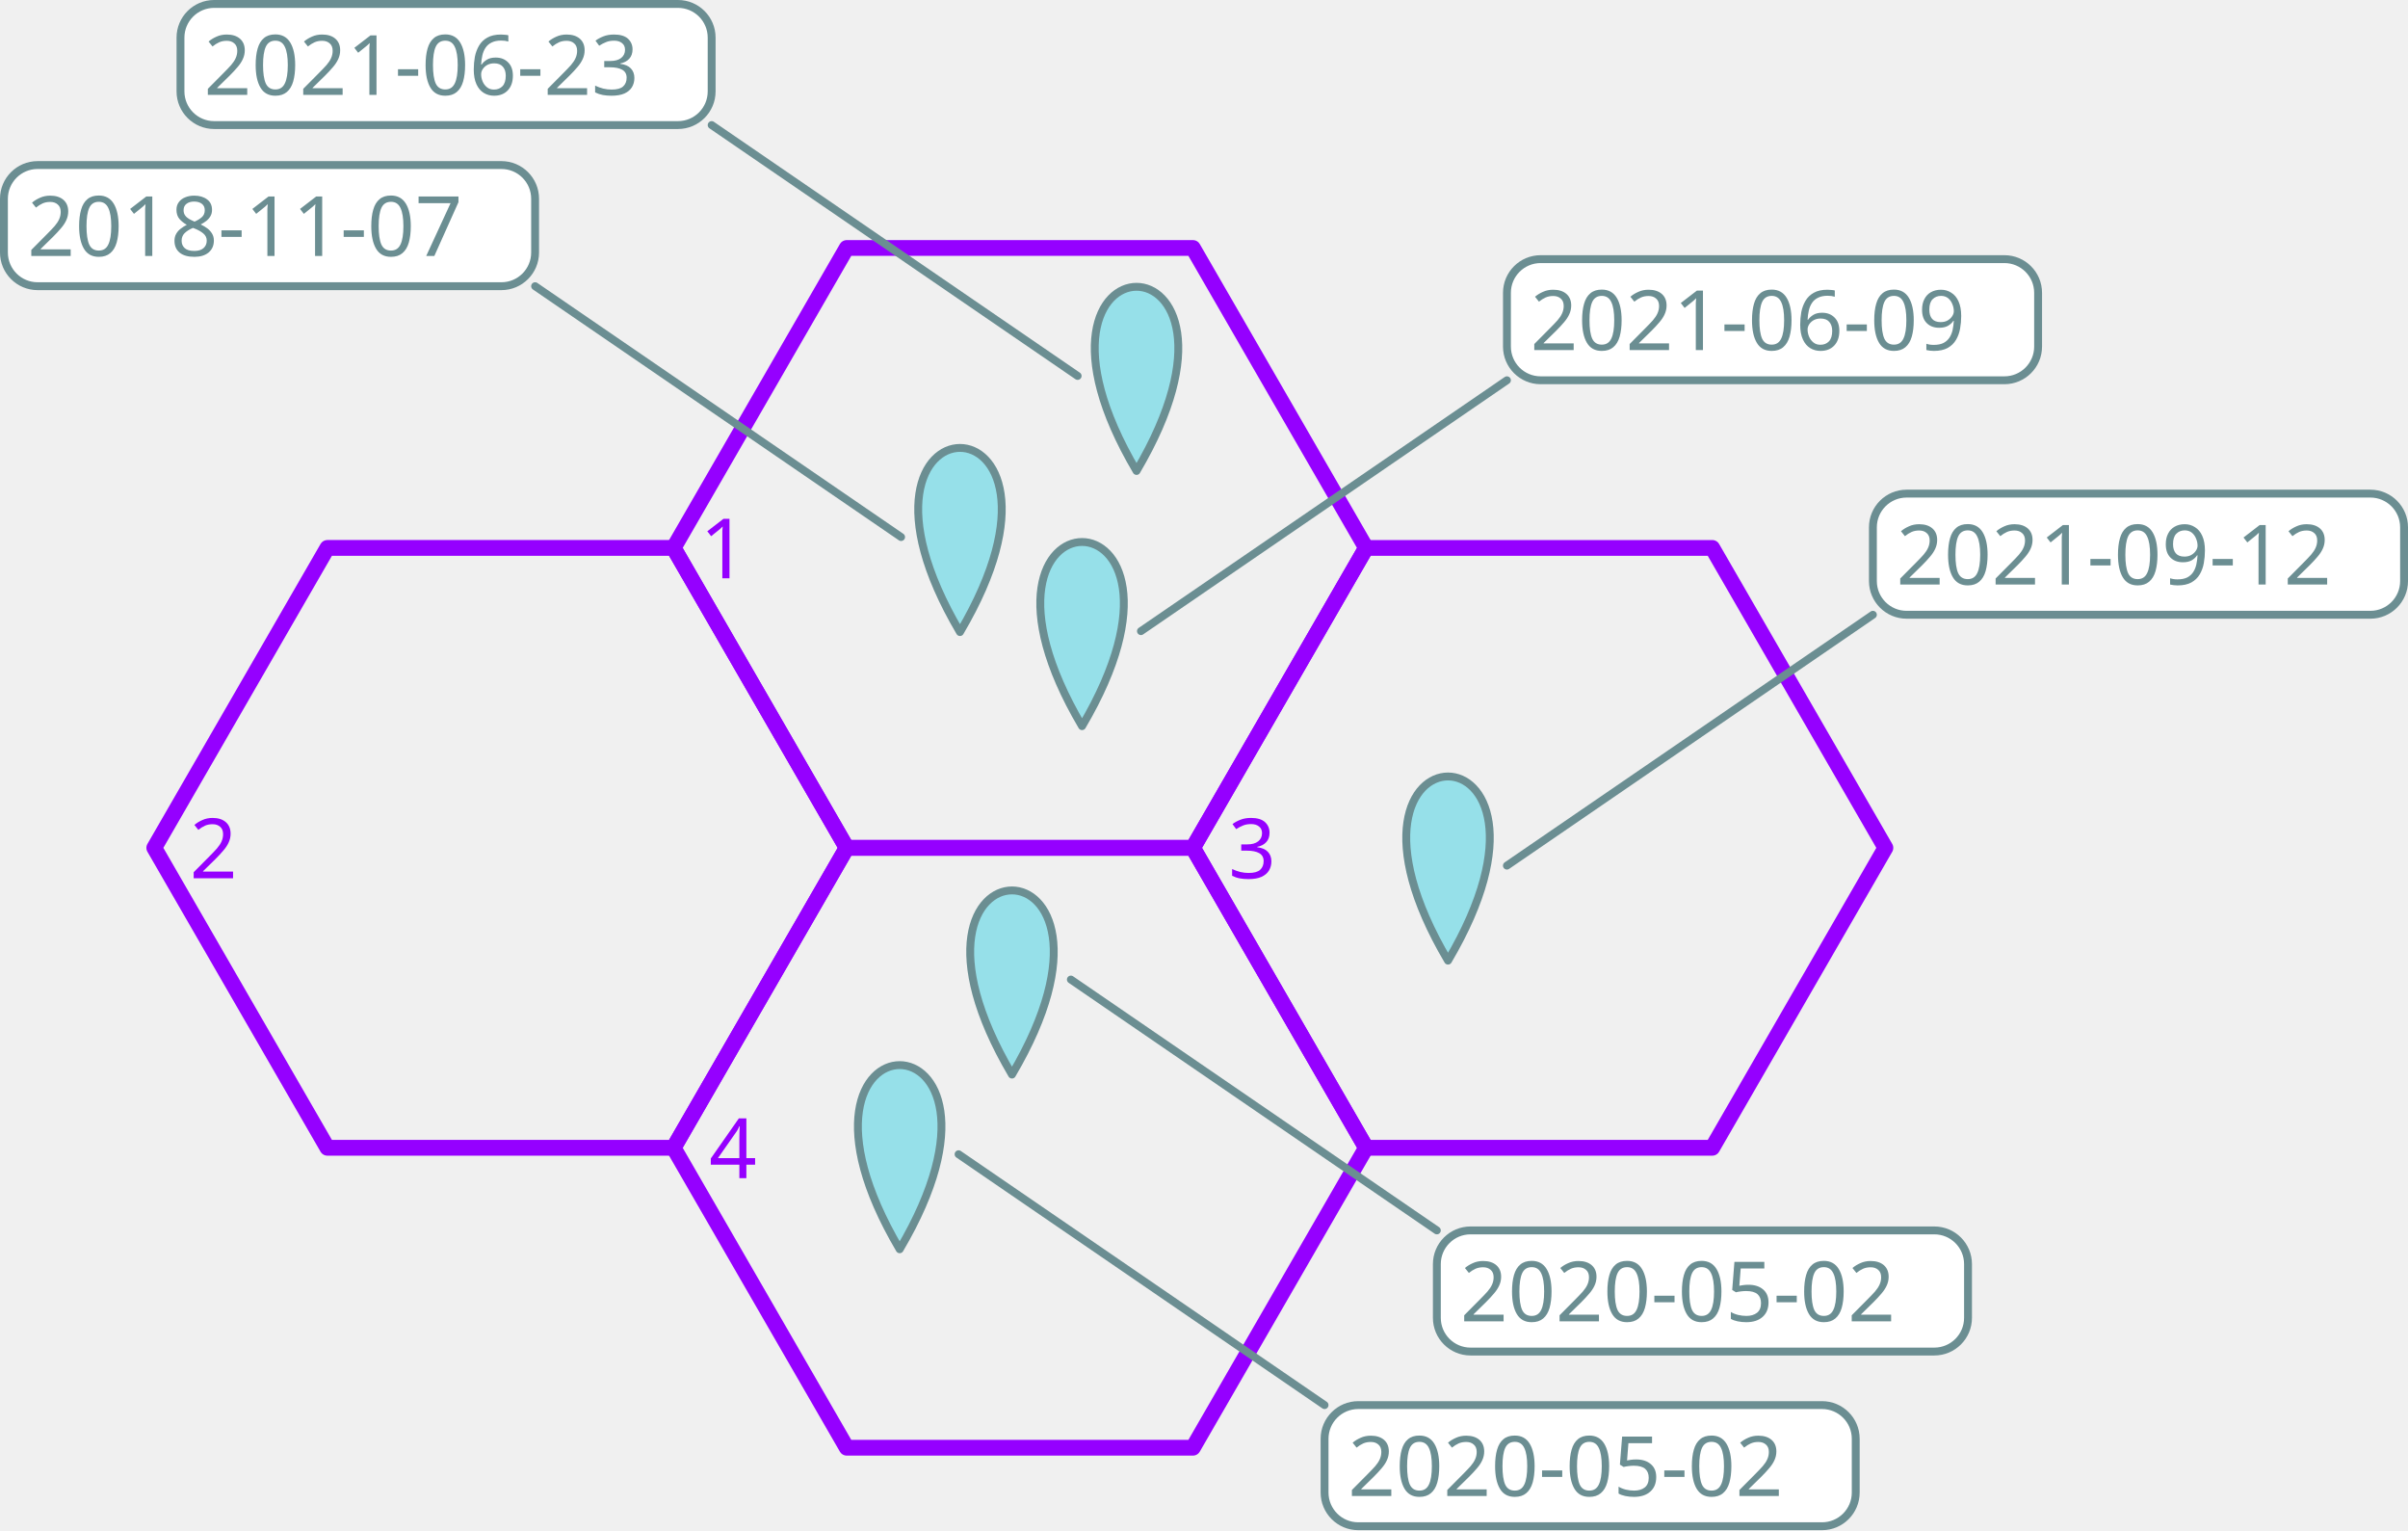
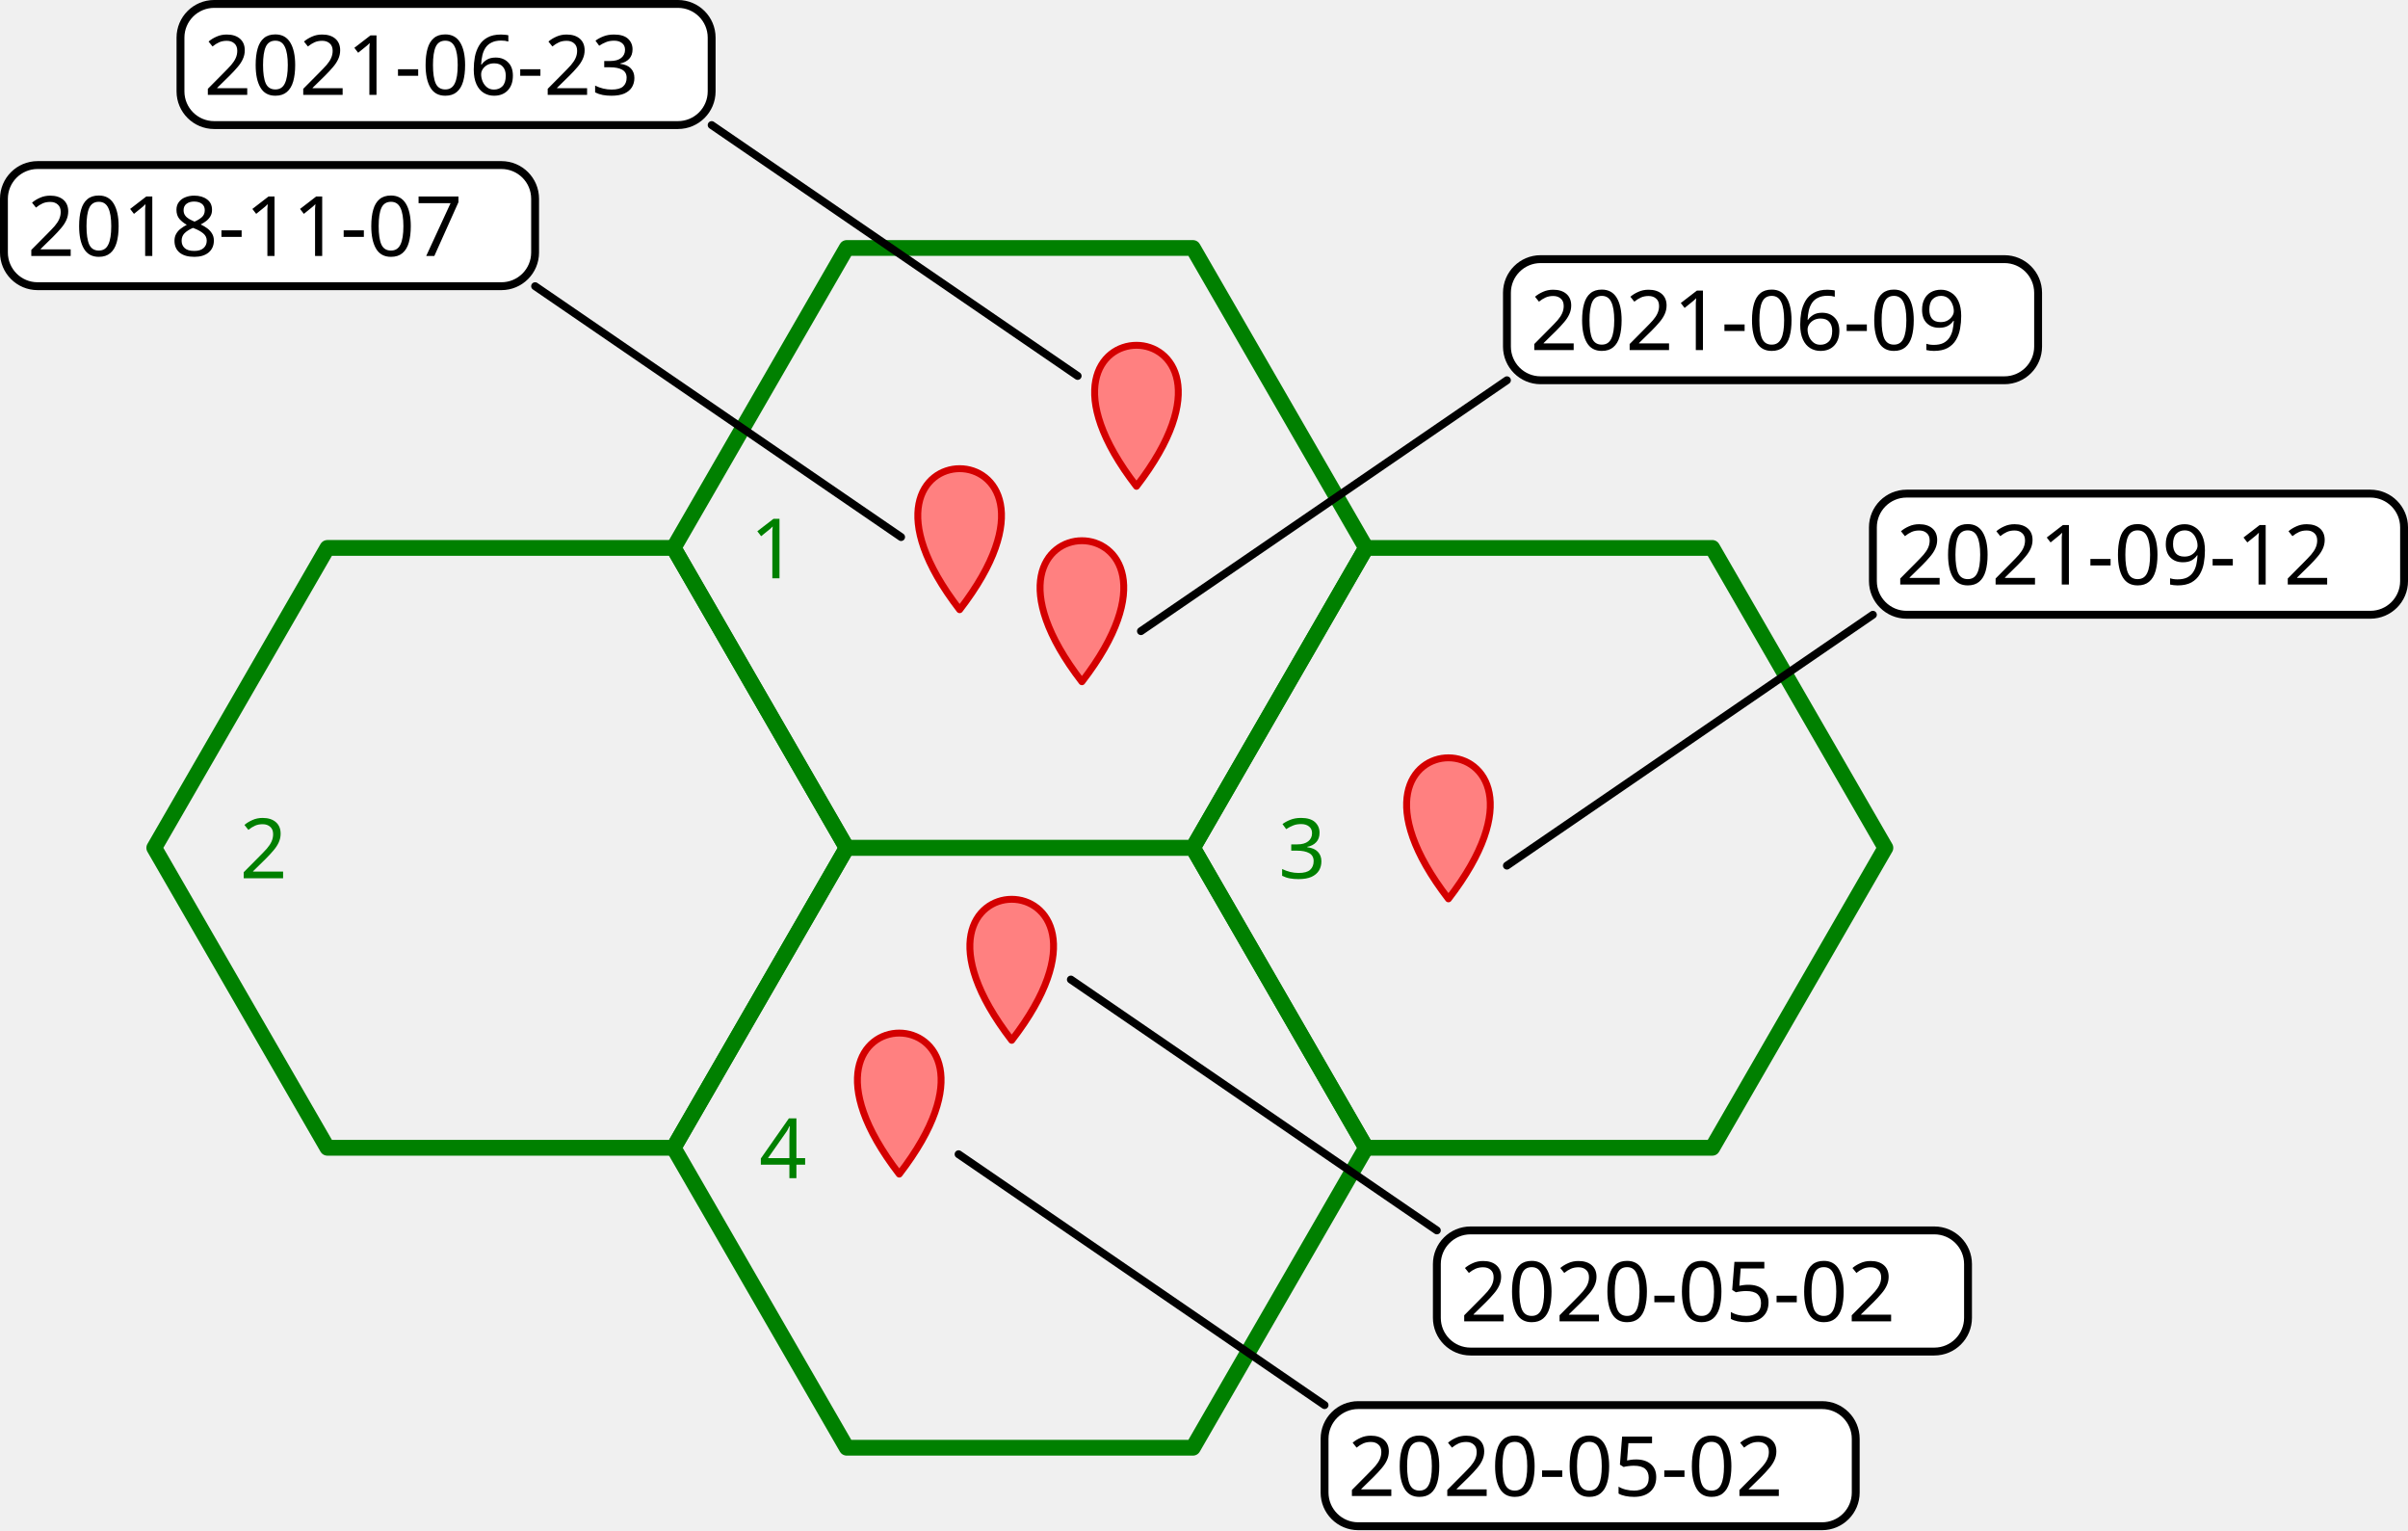
<svg xmlns="http://www.w3.org/2000/svg" width="305.665mm" height="194.176mm" viewBox="0 0 305.665 194.176" version="1.1" id="svg8">
  <defs id="defs2" />
  <g id="layer1" transform="translate(55.37135,0.8269858)">
    <g id="g1370">
-       <path d="m 96.058,182.886 -43.949,0 -21.975,-38.061 21.975,-38.061 43.949,0 21.975,38.061 z" id="path815-6" style="opacity:1;vector-effect:none;fill:none;fill-opacity:1;fill-rule:evenodd;stroke:#9500ff;stroke-width:2;stroke-linecap:round;stroke-linejoin:round;stroke-miterlimit:4;stroke-dasharray:none;stroke-dashoffset:0;stroke-opacity:1" />
-       <text id="text1310-1" y="148.683" x="29.134" style="font-style:normal;font-weight:normal;font-size:10.583px;line-height:1.25;font-family:sans-serif;letter-spacing:0px;word-spacing:0px;fill:#9500ff;fill-opacity:1;stroke:none;stroke-width:0.265" xml:space="preserve">
-         <tspan style="fill:#9500ff;fill-opacity:1;stroke-width:0.265" y="148.683" x="29.134" id="tspan1308-4">  4</tspan>
+       <path d="m 96.058,182.886 -43.949,0 -21.975,-38.061 21.975,-38.061 43.949,0 21.975,38.061 z" id="path815-6" style="opacity:1;vector-effect:none;fill:none;fill-opacity:1;fill-rule:evenodd;stroke:#008000;stroke-width:2;stroke-linecap:round;stroke-linejoin:round;stroke-miterlimit:4;stroke-dasharray:none;stroke-dashoffset:0;stroke-opacity:1" />
+       <text id="text1310-1" y="148.683" x="35.484" style="font-style:normal;font-weight:normal;font-size:10.583px;line-height:1.25;font-family:sans-serif;letter-spacing:0px;word-spacing:0px;fill:#008000;fill-opacity:1;stroke:none;stroke-width:0.265" xml:space="preserve">
+         <tspan style="fill:#008000;fill-opacity:1;stroke-width:0.265" y="148.683" x="35.484" id="tspan1308-4">  4</tspan>
      </text>
    </g>
    <g id="g1360">
-       <path d="m 161.982,144.825 -43.949,0 -21.975,-38.061 21.975,-38.061 43.949,2e-6 21.975,38.061 z" id="path815-3" style="opacity:1;vector-effect:none;fill:none;fill-opacity:1;fill-rule:evenodd;stroke:#9500ff;stroke-width:2;stroke-linecap:round;stroke-linejoin:round;stroke-miterlimit:4;stroke-dasharray:none;stroke-dashoffset:0;stroke-opacity:1" />
-       <text id="text1310-4" y="110.621" x="95.058" style="font-style:normal;font-weight:normal;font-size:10.583px;line-height:1.25;font-family:sans-serif;letter-spacing:0px;word-spacing:0px;fill:#9500ff;fill-opacity:1;stroke:none;stroke-width:0.265" xml:space="preserve">
-         <tspan style="fill:#9500ff;fill-opacity:1;stroke-width:0.265" y="110.621" x="95.058" id="tspan1308-3">  3</tspan>
+       <path d="m 161.982,144.825 -43.949,0 -21.975,-38.061 21.975,-38.061 43.949,2e-6 21.975,38.061 z" id="path815-3" style="opacity:1;vector-effect:none;fill:none;fill-opacity:1;fill-rule:evenodd;stroke:#008000;stroke-width:2;stroke-linecap:round;stroke-linejoin:round;stroke-miterlimit:4;stroke-dasharray:none;stroke-dashoffset:0;stroke-opacity:1" />
+       <text id="text1310-4" y="110.621" x="101.408" style="font-style:normal;font-weight:normal;font-size:10.583px;line-height:1.25;font-family:sans-serif;letter-spacing:0px;word-spacing:0px;fill:#008000;fill-opacity:1;stroke:none;stroke-width:0.265" xml:space="preserve">
+         <tspan style="fill:#008000;fill-opacity:1;stroke-width:0.265" y="110.621" x="101.408" id="tspan1308-3">  3</tspan>
      </text>
    </g>
    <g transform="translate(-65.92407,-38.06128)" id="g1370-9">
-       <path d="m 96.058,182.886 -43.949,0 -21.975,-38.061 21.975,-38.061 43.949,0 21.975,38.061 z" id="path815-6-2" style="opacity:1;vector-effect:none;fill:none;fill-opacity:1;fill-rule:evenodd;stroke:#9500ff;stroke-width:2;stroke-linecap:round;stroke-linejoin:round;stroke-miterlimit:4;stroke-dasharray:none;stroke-dashoffset:0;stroke-opacity:1" />
-       <text id="text1310-1-0" y="148.683" x="29.134" style="font-style:normal;font-weight:normal;font-size:10.583px;line-height:1.25;font-family:sans-serif;letter-spacing:0px;word-spacing:0px;fill:#9500ff;fill-opacity:1;stroke:none;stroke-width:0.265" xml:space="preserve">
-         <tspan style="fill:#9500ff;fill-opacity:1;stroke-width:0.265" y="148.683" x="29.134" id="tspan1308-4-6">  2</tspan>
+       <path d="m 96.058,182.886 -43.949,0 -21.975,-38.061 21.975,-38.061 43.949,0 21.975,38.061 z" id="path815-6-2" style="opacity:1;vector-effect:none;fill:none;fill-opacity:1;fill-rule:evenodd;stroke:#008000;stroke-width:2;stroke-linecap:round;stroke-linejoin:round;stroke-miterlimit:4;stroke-dasharray:none;stroke-dashoffset:0;stroke-opacity:1" />
+       <text id="text1310-1-0" y="148.683" x="35.484" style="font-style:normal;font-weight:normal;font-size:10.583px;line-height:1.25;font-family:sans-serif;letter-spacing:0px;word-spacing:0px;fill:#008000;fill-opacity:1;stroke:none;stroke-width:0.265" xml:space="preserve">
+         <tspan style="fill:#008000;fill-opacity:1;stroke-width:0.265" y="148.683" x="35.484" id="tspan1308-4-6">  2</tspan>
      </text>
    </g>
    <g id="g1365">
-       <path d="m 96.058,106.764 -43.949,0 -21.975,-38.061 21.975,-38.061 43.949,2e-6 21.975,38.061 z" id="path815" style="opacity:1;vector-effect:none;fill:none;fill-opacity:1;fill-rule:evenodd;stroke:#9500ff;stroke-width:2;stroke-linecap:round;stroke-linejoin:round;stroke-miterlimit:4;stroke-dasharray:none;stroke-dashoffset:0;stroke-opacity:1" />
-       <text id="text1310" y="72.56" x="27.971" style="font-style:normal;font-weight:normal;font-size:10.583px;line-height:1.25;font-family:sans-serif;letter-spacing:0px;word-spacing:0px;fill:#9500ff;fill-opacity:1;stroke:none;stroke-width:0.265" xml:space="preserve">
-         <tspan style="fill:#9500ff;fill-opacity:1;stroke-width:0.265" y="72.56" x="27.971" id="tspan1308">  1</tspan>
+       <path d="m 96.058,106.764 -43.949,0 -21.975,-38.061 21.975,-38.061 43.949,2e-6 21.975,38.061 z" id="path815" style="opacity:1;vector-effect:none;fill:none;fill-opacity:1;fill-rule:evenodd;stroke:#008000;stroke-width:2;stroke-linecap:round;stroke-linejoin:round;stroke-miterlimit:4;stroke-dasharray:none;stroke-dashoffset:0;stroke-opacity:1" />
+       <text id="text1310" y="72.56" x="34.321" style="font-style:normal;font-weight:normal;font-size:10.583px;line-height:1.25;font-family:sans-serif;letter-spacing:0px;word-spacing:0px;fill:#008000;fill-opacity:1;stroke:none;stroke-width:0.265" xml:space="preserve">
+         <tspan style="fill:#008000;fill-opacity:1;stroke-width:0.265" y="72.56" x="34.321" id="tspan1308">  1</tspan>
      </text>
    </g>
    <g id="g1161-5-7" transform="matrix(-1,0,0,1,276.5466,-124.6481)">
-       <path id="path847-7-2-0-6" d="m 187.65,183.584 c -18.377,-31.159 18.377,-31.159 0,0" style="fill:#96e0e9;fill-opacity:1;stroke:#6b8e92;stroke-width:1;stroke-linecap:round;stroke-linejoin:miter;stroke-miterlimit:4;stroke-dasharray:none;stroke-opacity:1" />
-       <path id="path902-0-93-3-5" d="m 195.125,171.526 46.457,-31.833" style="opacity:1;vector-effect:none;fill:#96e0e9;fill-opacity:1;stroke:#6b8e92;stroke-width:1;stroke-linecap:round;stroke-linejoin:miter;stroke-miterlimit:4;stroke-dasharray:none;stroke-dashoffset:0;stroke-opacity:1" />
+       <path id="path847-7-2-0-6" d="m 187.657,185.533 c -18.406,-23.862 18.406,-23.862 0,0" style="fill:#ff8080;fill-opacity:1;stroke:#d40000;stroke-width:0.876;stroke-linecap:round;stroke-linejoin:miter;stroke-miterlimit:4;stroke-dasharray:none;stroke-opacity:1" />
+       <path id="path902-0-93-3-5" d="m 195.125,171.526 46.457,-31.833" style="opacity:1;vector-effect:none;fill:#96e0e9;fill-opacity:1;stroke:#000000;stroke-width:1;stroke-linecap:round;stroke-linejoin:miter;stroke-miterlimit:4;stroke-dasharray:none;stroke-dashoffset:0;stroke-opacity:1" />
      <g transform="translate(161.402,146.4409)" id="g994-0-19-6-6">
-         <rect style="opacity:1;vector-effect:none;fill:#ffffff;fill-opacity:1;fill-rule:evenodd;stroke:#6b8e92;stroke-width:1;stroke-linecap:round;stroke-linejoin:miter;stroke-miterlimit:4;stroke-dasharray:none;stroke-dashoffset:0;stroke-opacity:1" id="rect989-6-4-1-9" width="67.425" height="15.372" x="80.181" y="-22.12" ry="4.276" />
-         <text xml:space="preserve" style="font-style:normal;font-weight:normal;font-size:10.583px;line-height:1.25;font-family:sans-serif;letter-spacing:0px;word-spacing:0px;opacity:1;vector-effect:none;fill:#6b8e92;fill-opacity:1;stroke:none;stroke-width:0.5;stroke-linecap:round;stroke-linejoin:miter;stroke-miterlimit:4;stroke-dasharray:none;stroke-dashoffset:0;stroke-opacity:1" x="-144.633" y="-10.581" id="text900-2-9-2-78-0-3" transform="scale(-1,1)">
-           <tspan id="tspan898-7-3-6-4-6-7" x="-144.633" y="-10.581" style="vector-effect:none;fill:#6b8e92;fill-opacity:1;stroke:none;stroke-width:0.5;stroke-linecap:round;stroke-linejoin:miter;stroke-miterlimit:4;stroke-dasharray:none;stroke-dashoffset:0;stroke-opacity:1">2021-06-23</tspan>
+         <rect style="opacity:1;vector-effect:none;fill:#ffffff;fill-opacity:1;fill-rule:evenodd;stroke:#000000;stroke-width:1;stroke-linecap:round;stroke-linejoin:miter;stroke-miterlimit:4;stroke-dasharray:none;stroke-dashoffset:0;stroke-opacity:1" id="rect989-6-4-1-9" width="67.425" height="15.372" x="80.181" y="-22.12" ry="4.276" />
+         <text xml:space="preserve" style="font-style:normal;font-weight:normal;font-size:10.583px;line-height:1.25;font-family:sans-serif;letter-spacing:0px;word-spacing:0px;opacity:1;vector-effect:none;fill:#000000;fill-opacity:1;stroke:none;stroke-width:0.5;stroke-linecap:round;stroke-linejoin:miter;stroke-miterlimit:4;stroke-dasharray:none;stroke-dashoffset:0;stroke-opacity:1;" x="-144.633" y="-10.581" id="text900-2-9-2-78-0-3" transform="scale(-1,1)">
+           <tspan id="tspan898-7-3-6-4-6-7" x="-144.633" y="-10.581" style="vector-effect:none;fill:#000000;fill-opacity:1;stroke:none;stroke-width:0.5;stroke-linecap:round;stroke-linejoin:miter;stroke-miterlimit:4;stroke-dasharray:none;stroke-dashoffset:0;stroke-opacity:1;">2021-06-23</tspan>
        </text>
      </g>
    </g>
    <g id="g1161-5-7-8" transform="matrix(-1,0,0,1,254.1362,-104.2026)">
-       <path id="path847-7-2-0-6-9" d="m 187.65,183.584 c -18.377,-31.159 18.377,-31.159 0,0" style="fill:#96e0e9;fill-opacity:1;stroke:#6b8e92;stroke-width:1;stroke-linecap:round;stroke-linejoin:miter;stroke-miterlimit:4;stroke-dasharray:none;stroke-opacity:1" />
-       <path id="path902-0-93-3-5-2" d="m 195.125,171.526 46.457,-31.833" style="opacity:1;vector-effect:none;fill:#96e0e9;fill-opacity:1;stroke:#6b8e92;stroke-width:1;stroke-linecap:round;stroke-linejoin:miter;stroke-miterlimit:4;stroke-dasharray:none;stroke-dashoffset:0;stroke-opacity:1" />
+       <path id="path847-7-2-0-6-9" d="m 187.692,180.745 c -18.406,-23.862 18.406,-23.862 0,0" style="fill:#ff8080;fill-opacity:1;stroke:#d40000;stroke-width:0.876;stroke-linecap:round;stroke-linejoin:miter;stroke-miterlimit:4;stroke-dasharray:none;stroke-opacity:1" />
+       <path id="path902-0-93-3-5-2" d="m 195.125,171.526 46.457,-31.833" style="opacity:1;vector-effect:none;fill:#96e0e9;fill-opacity:1;stroke:#000000;stroke-width:1;stroke-linecap:round;stroke-linejoin:miter;stroke-miterlimit:4;stroke-dasharray:none;stroke-dashoffset:0;stroke-opacity:1" />
      <g transform="translate(161.402,146.4409)" id="g994-0-19-6-6-6">
-         <rect style="opacity:1;vector-effect:none;fill:#ffffff;fill-opacity:1;fill-rule:evenodd;stroke:#6b8e92;stroke-width:1;stroke-linecap:round;stroke-linejoin:miter;stroke-miterlimit:4;stroke-dasharray:none;stroke-dashoffset:0;stroke-opacity:1" id="rect989-6-4-1-9-6" width="67.425" height="15.372" x="80.181" y="-22.12" ry="4.276" />
-         <text xml:space="preserve" style="font-style:normal;font-weight:normal;font-size:10.583px;line-height:1.25;font-family:sans-serif;letter-spacing:0px;word-spacing:0px;opacity:1;vector-effect:none;fill:#6b8e92;fill-opacity:1;stroke:none;stroke-width:0.5;stroke-linecap:round;stroke-linejoin:miter;stroke-miterlimit:4;stroke-dasharray:none;stroke-dashoffset:0;stroke-opacity:1" x="-144.633" y="-10.581" id="text900-2-9-2-78-0-3-4" transform="scale(-1,1)">
-           <tspan id="tspan898-7-3-6-4-6-7-9" x="-144.633" y="-10.581" style="vector-effect:none;fill:#6b8e92;fill-opacity:1;stroke:none;stroke-width:0.5;stroke-linecap:round;stroke-linejoin:miter;stroke-miterlimit:4;stroke-dasharray:none;stroke-dashoffset:0;stroke-opacity:1">2018-11-07</tspan>
+         <rect style="opacity:1;vector-effect:none;fill:#ffffff;fill-opacity:1;fill-rule:evenodd;stroke:#000000;stroke-width:1;stroke-linecap:round;stroke-linejoin:miter;stroke-miterlimit:4;stroke-dasharray:none;stroke-dashoffset:0;stroke-opacity:1" id="rect989-6-4-1-9-6" width="67.425" height="15.372" x="80.181" y="-22.12" ry="4.276" />
+         <text xml:space="preserve" style="font-style:normal;font-weight:normal;font-size:10.583px;line-height:1.25;font-family:sans-serif;letter-spacing:0px;word-spacing:0px;opacity:1;vector-effect:none;fill:#000000;fill-opacity:1;stroke:none;stroke-width:0.5;stroke-linecap:round;stroke-linejoin:miter;stroke-miterlimit:4;stroke-dasharray:none;stroke-dashoffset:0;stroke-opacity:1;" x="-144.633" y="-10.581" id="text900-2-9-2-78-0-3-4" transform="scale(-1,1)">
+           <tspan id="tspan898-7-3-6-4-6-7-9" x="-144.633" y="-10.581" style="vector-effect:none;fill:#000000;fill-opacity:1;stroke:none;stroke-width:0.5;stroke-linecap:round;stroke-linejoin:miter;stroke-miterlimit:4;stroke-dasharray:none;stroke-dashoffset:0;stroke-opacity:1;">2018-11-07</tspan>
        </text>
      </g>
    </g>
    <g id="g1161-5-7-5" transform="translate(-105.6675,-92.26455)">
-       <path id="path847-7-2-0-6-0" d="m 187.65,183.584 c -18.377,-31.159 18.377,-31.159 0,0" style="fill:#96e0e9;fill-opacity:1;stroke:#6b8e92;stroke-width:1;stroke-linecap:round;stroke-linejoin:miter;stroke-miterlimit:4;stroke-dasharray:none;stroke-opacity:1" />
-       <path id="path902-0-93-3-5-4" d="m 195.125,171.526 46.457,-31.833" style="opacity:1;vector-effect:none;fill:#96e0e9;fill-opacity:1;stroke:#6b8e92;stroke-width:1;stroke-linecap:round;stroke-linejoin:miter;stroke-miterlimit:4;stroke-dasharray:none;stroke-dashoffset:0;stroke-opacity:1" />
+       <path id="path847-7-2-0-6-0" d="m 187.632,177.949 c -18.406,-23.862 18.406,-23.862 0,0" style="fill:#ff8080;fill-opacity:1;stroke:#d40000;stroke-width:0.876;stroke-linecap:round;stroke-linejoin:miter;stroke-miterlimit:4;stroke-dasharray:none;stroke-opacity:1" />
+       <path id="path902-0-93-3-5-4" d="m 195.125,171.526 46.457,-31.833" style="opacity:1;vector-effect:none;fill:#96e0e9;fill-opacity:1;stroke:#000000;stroke-width:1;stroke-linecap:round;stroke-linejoin:miter;stroke-miterlimit:4;stroke-dasharray:none;stroke-dashoffset:0;stroke-opacity:1" />
      <g transform="translate(161.402,146.4409)" id="g994-0-19-6-6-8">
-         <rect style="opacity:1;vector-effect:none;fill:#ffffff;fill-opacity:1;fill-rule:evenodd;stroke:#6b8e92;stroke-width:1;stroke-linecap:round;stroke-linejoin:miter;stroke-miterlimit:4;stroke-dasharray:none;stroke-dashoffset:0;stroke-opacity:1" id="rect989-6-4-1-9-7" width="67.425" height="15.372" x="80.181" y="-22.12" ry="4.276" />
-         <text xml:space="preserve" style="font-style:normal;font-weight:normal;font-size:10.583px;line-height:1.25;font-family:sans-serif;letter-spacing:0px;word-spacing:0px;opacity:1;vector-effect:none;fill:#6b8e92;fill-opacity:1;stroke:none;stroke-width:0.5;stroke-linecap:round;stroke-linejoin:miter;stroke-miterlimit:4;stroke-dasharray:none;stroke-dashoffset:0;stroke-opacity:1" x="83.153" y="-10.581" id="text900-2-9-2-78-0-3-1">
-           <tspan id="tspan898-7-3-6-4-6-7-7" x="83.153" y="-10.581" style="vector-effect:none;fill:#6b8e92;fill-opacity:1;stroke:none;stroke-width:0.5;stroke-linecap:round;stroke-linejoin:miter;stroke-miterlimit:4;stroke-dasharray:none;stroke-dashoffset:0;stroke-opacity:1">2021-06-09</tspan>
+         <rect style="opacity:1;vector-effect:none;fill:#ffffff;fill-opacity:1;fill-rule:evenodd;stroke:#000000;stroke-width:1;stroke-linecap:round;stroke-linejoin:miter;stroke-miterlimit:4;stroke-dasharray:none;stroke-dashoffset:0;stroke-opacity:1" id="rect989-6-4-1-9-7" width="67.425" height="15.372" x="80.181" y="-22.12" ry="4.276" />
+         <text xml:space="preserve" style="font-style:normal;font-weight:normal;font-size:10.583px;line-height:1.25;font-family:sans-serif;letter-spacing:0px;word-spacing:0px;opacity:1;vector-effect:none;fill:#000000;fill-opacity:1;stroke:none;stroke-width:0.5;stroke-linecap:round;stroke-linejoin:miter;stroke-miterlimit:4;stroke-dasharray:none;stroke-dashoffset:0;stroke-opacity:1;" x="83.153" y="-10.581" id="text900-2-9-2-78-0-3-1">
+           <tspan id="tspan898-7-3-6-4-6-7-7" x="83.153" y="-10.581" style="vector-effect:none;fill:#000000;fill-opacity:1;stroke:none;stroke-width:0.5;stroke-linecap:round;stroke-linejoin:miter;stroke-miterlimit:4;stroke-dasharray:none;stroke-dashoffset:0;stroke-opacity:1;">2021-06-09</tspan>
        </text>
      </g>
    </g>
    <g id="g1161-5-7-5-2" transform="translate(-59.21352,-62.50858)">
-       <path id="path847-7-2-0-6-0-7" d="m 187.65,183.584 c -18.377,-31.159 18.377,-31.159 0,0" style="fill:#96e0e9;fill-opacity:1;stroke:#6b8e92;stroke-width:1;stroke-linecap:round;stroke-linejoin:miter;stroke-miterlimit:4;stroke-dasharray:none;stroke-opacity:1" />
-       <path id="path902-0-93-3-5-4-2" d="m 195.125,171.526 46.457,-31.833" style="opacity:1;vector-effect:none;fill:#96e0e9;fill-opacity:1;stroke:#6b8e92;stroke-width:1;stroke-linecap:round;stroke-linejoin:miter;stroke-miterlimit:4;stroke-dasharray:none;stroke-dashoffset:0;stroke-opacity:1" />
+       <path id="path847-7-2-0-6-0-7" d="m 187.704,175.744 c -18.406,-23.862 18.406,-23.862 0,0" style="fill:#ff8080;fill-opacity:1;stroke:#d40000;stroke-width:0.876;stroke-linecap:round;stroke-linejoin:miter;stroke-miterlimit:4;stroke-dasharray:none;stroke-opacity:1" />
+       <path id="path902-0-93-3-5-4-2" d="m 195.125,171.526 46.457,-31.833" style="opacity:1;vector-effect:none;fill:#96e0e9;fill-opacity:1;stroke:#000000;stroke-width:1;stroke-linecap:round;stroke-linejoin:miter;stroke-miterlimit:4;stroke-dasharray:none;stroke-dashoffset:0;stroke-opacity:1" />
      <g transform="translate(161.402,146.4409)" id="g994-0-19-6-6-8-2">
-         <rect style="opacity:1;vector-effect:none;fill:#ffffff;fill-opacity:1;fill-rule:evenodd;stroke:#6b8e92;stroke-width:1;stroke-linecap:round;stroke-linejoin:miter;stroke-miterlimit:4;stroke-dasharray:none;stroke-dashoffset:0;stroke-opacity:1" id="rect989-6-4-1-9-7-6" width="67.425" height="15.372" x="80.181" y="-22.12" ry="4.276" />
-         <text xml:space="preserve" style="font-style:normal;font-weight:normal;font-size:10.583px;line-height:1.25;font-family:sans-serif;letter-spacing:0px;word-spacing:0px;opacity:1;vector-effect:none;fill:#6b8e92;fill-opacity:1;stroke:none;stroke-width:0.5;stroke-linecap:round;stroke-linejoin:miter;stroke-miterlimit:4;stroke-dasharray:none;stroke-dashoffset:0;stroke-opacity:1" x="83.153" y="-10.581" id="text900-2-9-2-78-0-3-1-1">
-           <tspan id="tspan898-7-3-6-4-6-7-7-0" x="83.153" y="-10.581" style="vector-effect:none;fill:#6b8e92;fill-opacity:1;stroke:none;stroke-width:0.5;stroke-linecap:round;stroke-linejoin:miter;stroke-miterlimit:4;stroke-dasharray:none;stroke-dashoffset:0;stroke-opacity:1">2021-09-12</tspan>
+         <rect style="opacity:1;vector-effect:none;fill:#ffffff;fill-opacity:1;fill-rule:evenodd;stroke:#000000;stroke-width:1;stroke-linecap:round;stroke-linejoin:miter;stroke-miterlimit:4;stroke-dasharray:none;stroke-dashoffset:0;stroke-opacity:1" id="rect989-6-4-1-9-7-6" width="67.425" height="15.372" x="80.181" y="-22.12" ry="4.276" />
+         <text xml:space="preserve" style="font-style:normal;font-weight:normal;font-size:10.583px;line-height:1.25;font-family:sans-serif;letter-spacing:0px;word-spacing:0px;opacity:1;vector-effect:none;fill:#000000;fill-opacity:1;stroke:none;stroke-width:0.5;stroke-linecap:round;stroke-linejoin:miter;stroke-miterlimit:4;stroke-dasharray:none;stroke-dashoffset:0;stroke-opacity:1;" x="83.153" y="-10.581" id="text900-2-9-2-78-0-3-1-1">
+           <tspan id="tspan898-7-3-6-4-6-7-7-0" x="83.153" y="-10.581" style="vector-effect:none;fill:#000000;fill-opacity:1;stroke:none;stroke-width:0.5;stroke-linecap:round;stroke-linejoin:miter;stroke-miterlimit:4;stroke-dasharray:none;stroke-dashoffset:0;stroke-opacity:1;">2021-09-12</tspan>
        </text>
      </g>
    </g>
    <g id="g1161-5-7-5-2-6" transform="translate(-128.8176,-25.88264)">
-       <path id="path847-7-2-0-6-0-7-1" d="m 187.65,183.584 c -18.377,-31.159 18.377,-31.159 0,0" style="fill:#96e0e9;fill-opacity:1;stroke:#6b8e92;stroke-width:1;stroke-linecap:round;stroke-linejoin:miter;stroke-miterlimit:4;stroke-dasharray:none;stroke-opacity:1" />
+       <path id="path847-7-2-0-6-0-7-1" d="m 187.596,174.046 c -18.406,-23.862 18.406,-23.862 0,0" style="fill:#ff8080;fill-opacity:1;stroke:#d40000;stroke-width:0.876;stroke-linecap:round;stroke-linejoin:miter;stroke-miterlimit:4;stroke-dasharray:none;stroke-opacity:1" />
      <g transform="translate(161.402,225.4792)" id="g994-0-19-6-6-8-2-9">
-         <rect style="opacity:1;vector-effect:none;fill:#ffffff;fill-opacity:1;fill-rule:evenodd;stroke:#6b8e92;stroke-width:1;stroke-linecap:round;stroke-linejoin:miter;stroke-miterlimit:4;stroke-dasharray:none;stroke-dashoffset:0;stroke-opacity:1" id="rect989-6-4-1-9-7-6-4" width="67.425" height="15.372" x="80.181" y="-22.12" ry="4.276" />
-         <text xml:space="preserve" style="font-style:normal;font-weight:normal;font-size:10.583px;line-height:1.25;font-family:sans-serif;letter-spacing:0px;word-spacing:0px;opacity:1;vector-effect:none;fill:#6b8e92;fill-opacity:1;stroke:none;stroke-width:0.5;stroke-linecap:round;stroke-linejoin:miter;stroke-miterlimit:4;stroke-dasharray:none;stroke-dashoffset:0;stroke-opacity:1" x="83.153" y="-10.581" id="text900-2-9-2-78-0-3-1-1-9">
-           <tspan id="tspan898-7-3-6-4-6-7-7-0-0" x="83.153" y="-10.581" style="vector-effect:none;fill:#6b8e92;fill-opacity:1;stroke:none;stroke-width:0.5;stroke-linecap:round;stroke-linejoin:miter;stroke-miterlimit:4;stroke-dasharray:none;stroke-dashoffset:0;stroke-opacity:1">2020-05-02</tspan>
+         <rect style="opacity:1;vector-effect:none;fill:#ffffff;fill-opacity:1;fill-rule:evenodd;stroke:#000000;stroke-width:1;stroke-linecap:round;stroke-linejoin:miter;stroke-miterlimit:4;stroke-dasharray:none;stroke-dashoffset:0;stroke-opacity:1" id="rect989-6-4-1-9-7-6-4" width="67.425" height="15.372" x="80.181" y="-22.12" ry="4.276" />
+         <text xml:space="preserve" style="font-style:normal;font-weight:normal;font-size:10.583px;line-height:1.25;font-family:sans-serif;letter-spacing:0px;word-spacing:0px;opacity:1;vector-effect:none;fill:#000000;fill-opacity:1;stroke:none;stroke-width:0.5;stroke-linecap:round;stroke-linejoin:miter;stroke-miterlimit:4;stroke-dasharray:none;stroke-dashoffset:0;stroke-opacity:1;" x="83.153" y="-10.581" id="text900-2-9-2-78-0-3-1-1-9">
+           <tspan id="tspan898-7-3-6-4-6-7-7-0-0" x="83.153" y="-10.581" style="vector-effect:none;fill:#000000;fill-opacity:1;stroke:none;stroke-width:0.5;stroke-linecap:round;stroke-linejoin:miter;stroke-miterlimit:4;stroke-dasharray:none;stroke-dashoffset:0;stroke-opacity:1;">2020-05-02</tspan>
        </text>
      </g>
-       <path id="path902-0-93-3-5-4-2-5-9" d="m 195.125,171.526 46.457,31.833" style="opacity:1;vector-effect:none;fill:#96e0e9;fill-opacity:1;stroke:#6b8e92;stroke-width:1;stroke-linecap:round;stroke-linejoin:miter;stroke-miterlimit:4;stroke-dasharray:none;stroke-dashoffset:0;stroke-opacity:1" />
+       <path id="path902-0-93-3-5-4-2-5-9" d="m 195.125,171.526 46.457,31.833" style="opacity:1;vector-effect:none;fill:#96e0e9;fill-opacity:1;stroke:#000000;stroke-width:1;stroke-linecap:round;stroke-linejoin:miter;stroke-miterlimit:4;stroke-dasharray:none;stroke-dashoffset:0;stroke-opacity:1" />
    </g>
    <g id="g1161-5-7-5-2-6-1" transform="translate(-114.5639,-48.05003)">
-       <path id="path847-7-2-0-6-0-7-1-5" d="m 187.65,183.584 c -18.377,-31.159 18.377,-31.159 0,0" style="fill:#96e0e9;fill-opacity:1;stroke:#6b8e92;stroke-width:1;stroke-linecap:round;stroke-linejoin:miter;stroke-miterlimit:4;stroke-dasharray:none;stroke-opacity:1" />
+       <path id="path847-7-2-0-6-0-7-1-5" d="m 187.618,179.237 c -18.406,-23.862 18.406,-23.862 0,0" style="fill:#ff8080;fill-opacity:1;stroke:#d40000;stroke-width:0.876;stroke-linecap:round;stroke-linejoin:miter;stroke-miterlimit:4;stroke-dasharray:none;stroke-opacity:1" />
      <g transform="translate(161.402,225.4792)" id="g994-0-19-6-6-8-2-9-9">
-         <rect style="opacity:1;vector-effect:none;fill:#ffffff;fill-opacity:1;fill-rule:evenodd;stroke:#6b8e92;stroke-width:1;stroke-linecap:round;stroke-linejoin:miter;stroke-miterlimit:4;stroke-dasharray:none;stroke-dashoffset:0;stroke-opacity:1" id="rect989-6-4-1-9-7-6-4-7" width="67.425" height="15.372" x="80.181" y="-22.12" ry="4.276" />
-         <text xml:space="preserve" style="font-style:normal;font-weight:normal;font-size:10.583px;line-height:1.25;font-family:sans-serif;letter-spacing:0px;word-spacing:0px;opacity:1;vector-effect:none;fill:#6b8e92;fill-opacity:1;stroke:none;stroke-width:0.5;stroke-linecap:round;stroke-linejoin:miter;stroke-miterlimit:4;stroke-dasharray:none;stroke-dashoffset:0;stroke-opacity:1" x="83.153" y="-10.581" id="text900-2-9-2-78-0-3-1-1-9-7">
-           <tspan id="tspan898-7-3-6-4-6-7-7-0-0-6" x="83.153" y="-10.581" style="vector-effect:none;fill:#6b8e92;fill-opacity:1;stroke:none;stroke-width:0.5;stroke-linecap:round;stroke-linejoin:miter;stroke-miterlimit:4;stroke-dasharray:none;stroke-dashoffset:0;stroke-opacity:1">2020-05-02</tspan>
+         <rect style="opacity:1;vector-effect:none;fill:#ffffff;fill-opacity:1;fill-rule:evenodd;stroke:#000000;stroke-width:1;stroke-linecap:round;stroke-linejoin:miter;stroke-miterlimit:4;stroke-dasharray:none;stroke-dashoffset:0;stroke-opacity:1" id="rect989-6-4-1-9-7-6-4-7" width="67.425" height="15.372" x="80.181" y="-22.12" ry="4.276" />
+         <text xml:space="preserve" style="font-style:normal;font-weight:normal;font-size:10.583px;line-height:1.25;font-family:sans-serif;letter-spacing:0px;word-spacing:0px;opacity:1;vector-effect:none;fill:#000000;fill-opacity:1;stroke:none;stroke-width:0.5;stroke-linecap:round;stroke-linejoin:miter;stroke-miterlimit:4;stroke-dasharray:none;stroke-dashoffset:0;stroke-opacity:1;" x="83.153" y="-10.581" id="text900-2-9-2-78-0-3-1-1-9-7">
+           <tspan id="tspan898-7-3-6-4-6-7-7-0-0-6" x="83.153" y="-10.581" style="vector-effect:none;fill:#000000;fill-opacity:1;stroke:none;stroke-width:0.5;stroke-linecap:round;stroke-linejoin:miter;stroke-miterlimit:4;stroke-dasharray:none;stroke-dashoffset:0;stroke-opacity:1;">2020-05-02</tspan>
        </text>
      </g>
-       <path id="path902-0-93-3-5-4-2-5-9-7" d="m 195.125,171.526 46.457,31.833" style="opacity:1;vector-effect:none;fill:#96e0e9;fill-opacity:1;stroke:#6b8e92;stroke-width:1;stroke-linecap:round;stroke-linejoin:miter;stroke-miterlimit:4;stroke-dasharray:none;stroke-dashoffset:0;stroke-opacity:1" />
+       <path id="path902-0-93-3-5-4-2-5-9-7" d="m 195.125,171.526 46.457,31.833" style="opacity:1;vector-effect:none;fill:#96e0e9;fill-opacity:1;stroke:#000000;stroke-width:1;stroke-linecap:round;stroke-linejoin:miter;stroke-miterlimit:4;stroke-dasharray:none;stroke-dashoffset:0;stroke-opacity:1" />
    </g>
  </g>
</svg>
